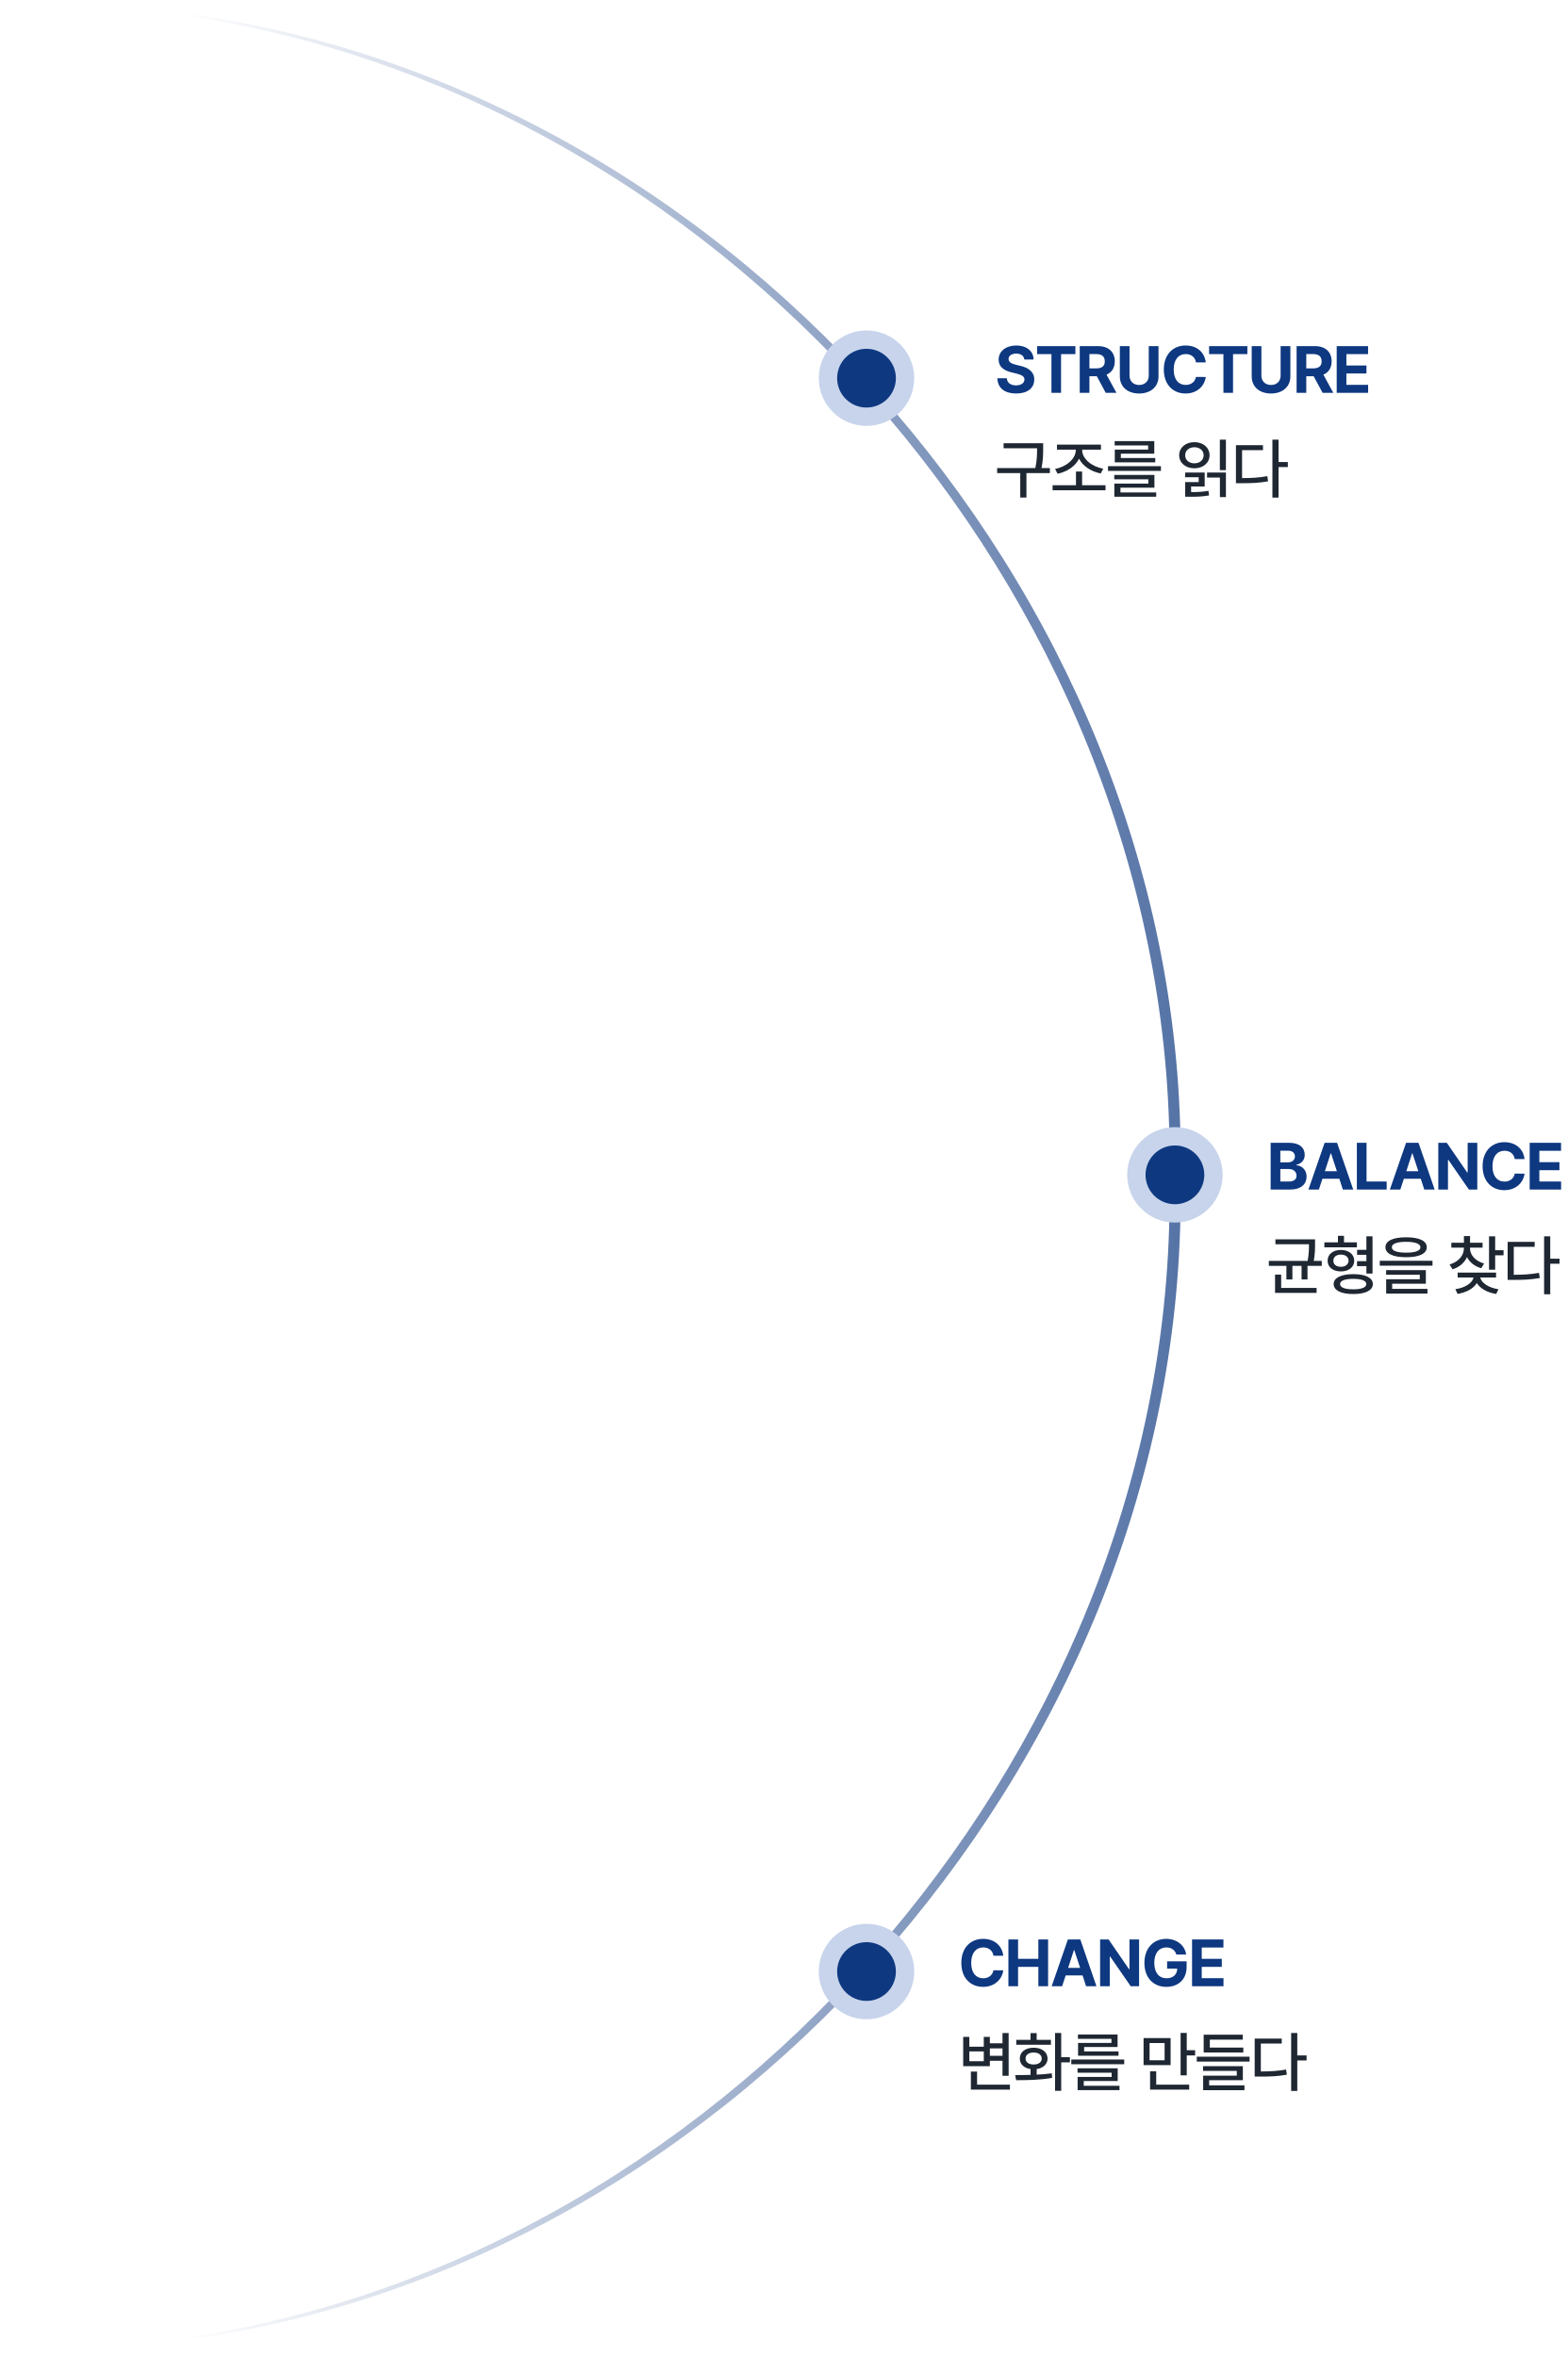
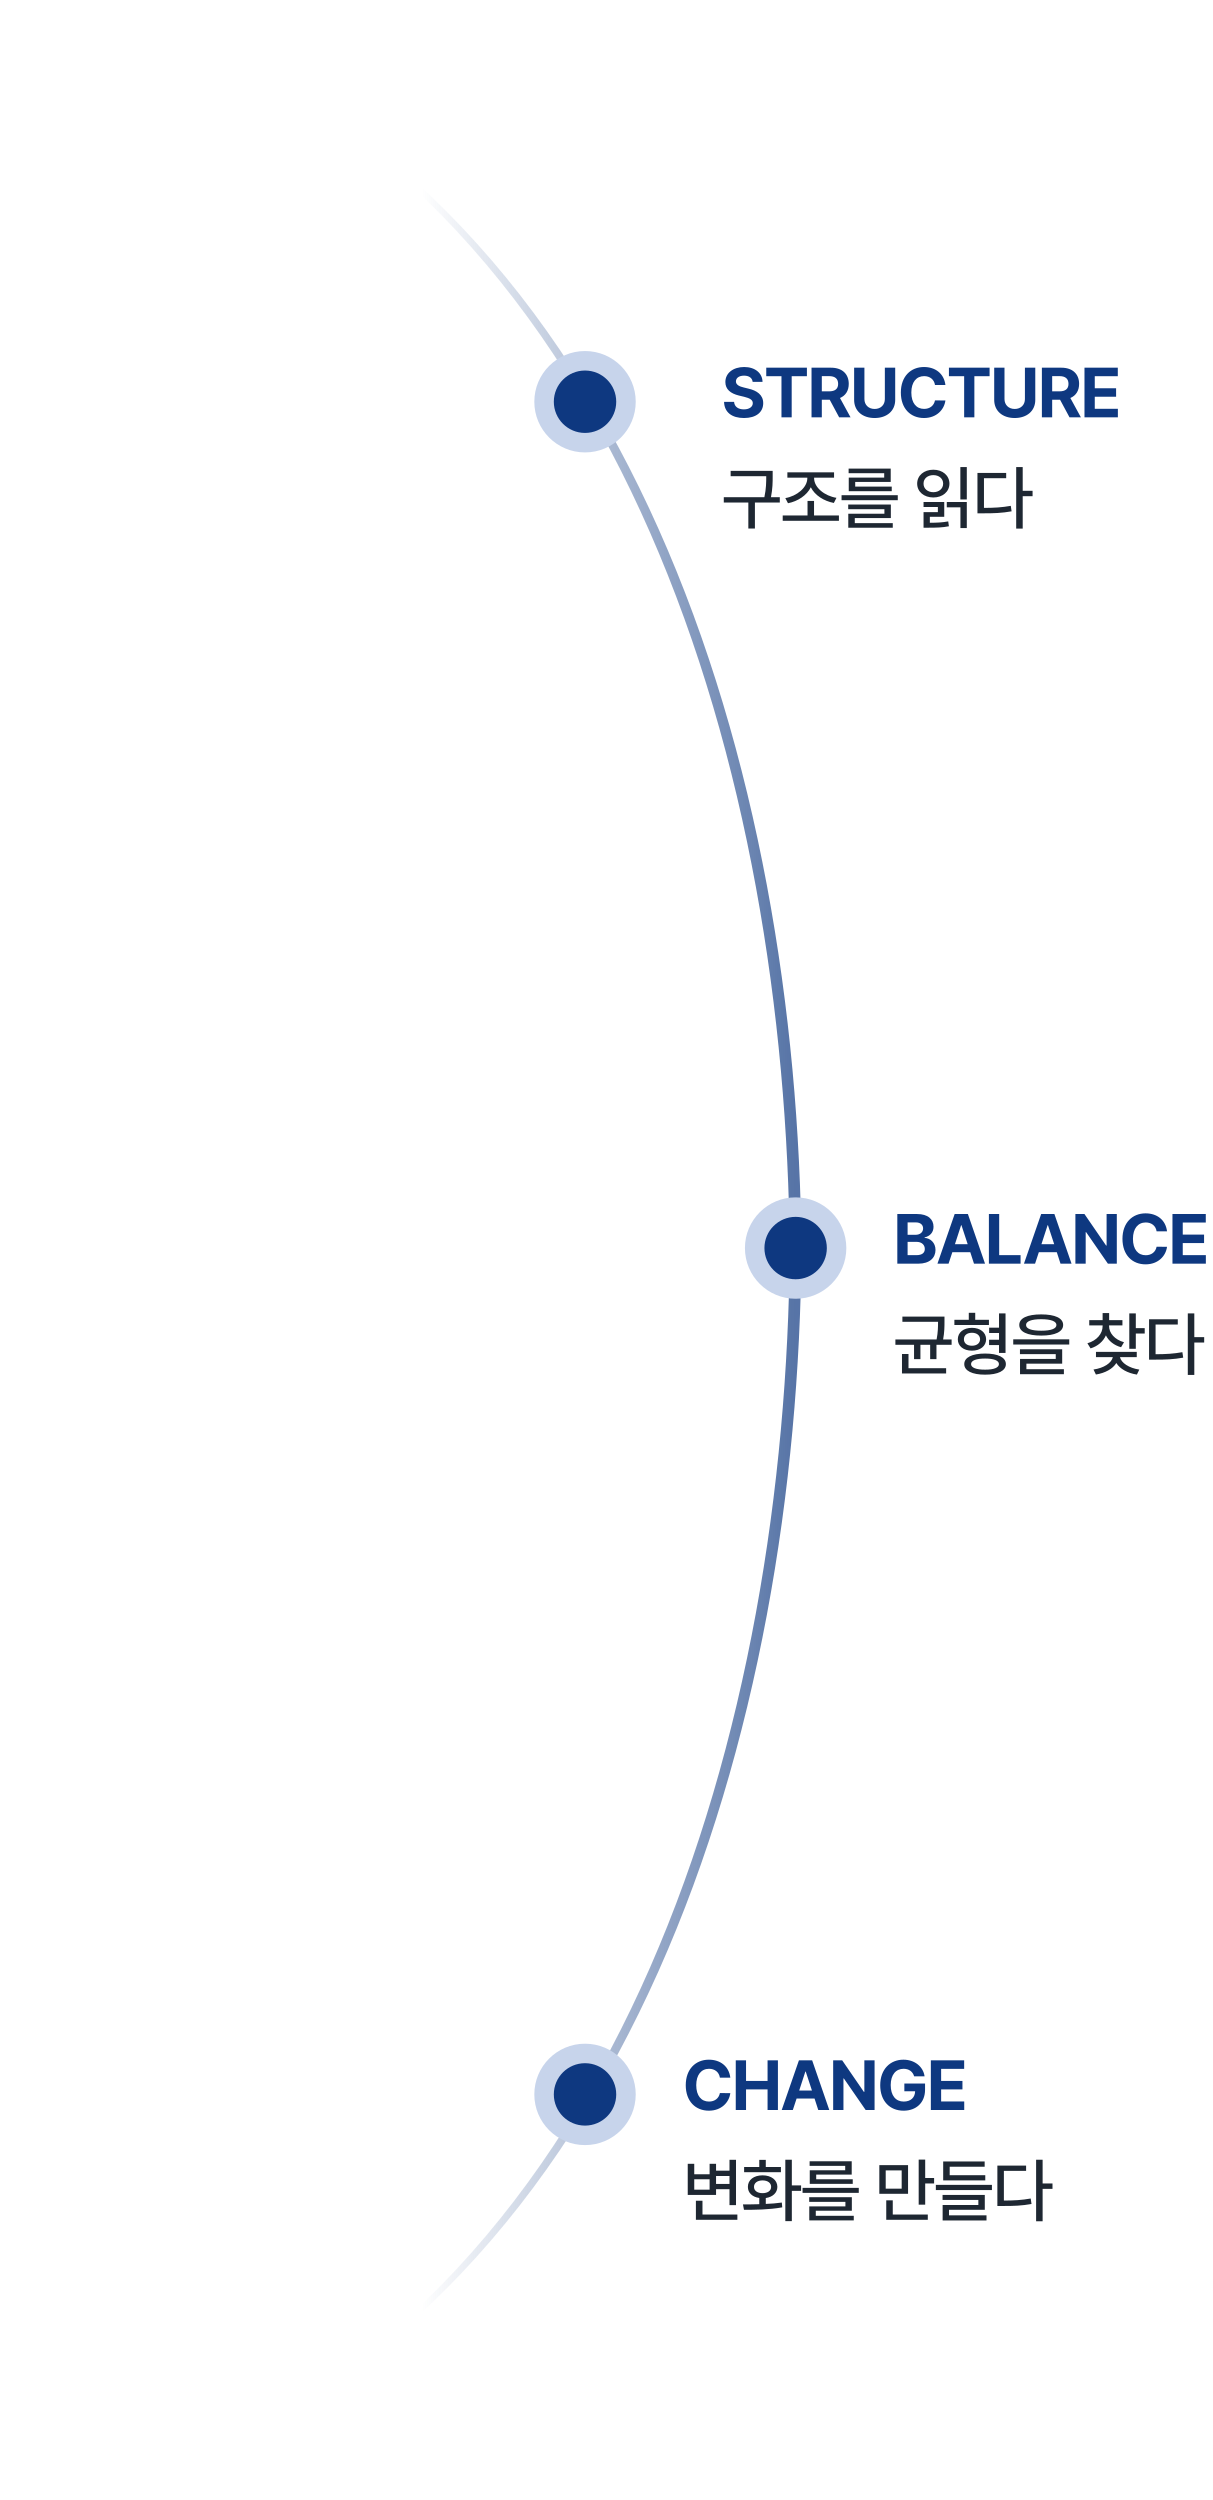
- <svg xmlns="http://www.w3.org/2000/svg" width="427" height="642" viewBox="0 0 427 642" fill="none">
-   <path d="M0 641.006C16.803 641.106 33.579 639.901 50.158 637.38C201.629 617.009 324.495 473.94 321.5 320.506C321.5 320.506 321.5 320.506 321.5 320.506C324.495 167.072 201.629 24.003 50.158 3.632C33.579 1.111 16.802 -0.095 0 0.006C16.802 0.105 33.548 1.5 50.07 4.195C200.968 26.298 321.384 168.618 318.5 320.506C318.5 320.506 318.5 320.506 318.5 320.506C321.384 472.393 200.968 614.714 50.07 636.817C33.548 639.511 16.803 640.906 0 641.006Z" fill="url(#paint0_linear_479_11)" fill-opacity="0.7" />
-   <path d="M278.98 97.918C278.875 96.916 278.066 96.318 276.783 96.318C275.447 96.318 274.709 96.934 274.691 97.777C274.674 98.691 275.641 99.113 276.73 99.359L277.873 99.641C280.053 100.133 281.688 101.24 281.688 103.367C281.688 105.705 279.859 107.182 276.766 107.182C273.689 107.182 271.721 105.758 271.65 103.033H274.217C274.305 104.316 275.324 104.967 276.73 104.967C278.119 104.967 279.016 104.316 279.016 103.367C279.016 102.506 278.225 102.102 276.836 101.75L275.447 101.416C273.303 100.889 271.984 99.816 271.984 97.953C271.984 95.633 274.023 94.103 276.801 94.103C279.613 94.103 281.477 95.668 281.512 97.918H278.98ZM282.468 96.459V94.279H292.892V96.459H288.989V107.006H286.37V96.459H282.468ZM294.077 107.006V94.279H299.069C301.969 94.279 303.621 95.914 303.621 98.428C303.621 100.168 302.822 101.434 301.371 102.049L304.079 107.006H301.161L298.735 102.488H296.713V107.006H294.077ZM296.713 100.344H298.577C300.141 100.344 300.897 99.693 300.897 98.428C300.897 97.144 300.141 96.441 298.577 96.441H296.713V100.344ZM312.875 94.279H315.529V102.541C315.529 105.336 313.42 107.182 310.255 107.182C307.091 107.182 305 105.336 305 102.541V94.279H307.636V102.33C307.636 103.789 308.673 104.861 310.255 104.861C311.855 104.861 312.875 103.789 312.875 102.33V94.279ZM325.731 98.709C325.52 97.303 324.43 96.441 322.954 96.441C320.968 96.441 319.667 97.971 319.667 100.643C319.667 103.385 320.985 104.844 322.936 104.844C324.395 104.844 325.468 104.035 325.731 102.664L328.403 102.682C328.104 105.037 326.136 107.182 322.901 107.182C319.491 107.182 316.977 104.791 316.977 100.643C316.977 96.494 319.544 94.103 322.901 94.103C325.837 94.103 328.052 95.791 328.403 98.709H325.731ZM329.307 96.459V94.279H339.73V96.459H335.828V107.006H333.209V96.459H329.307ZM348.79 94.279H351.445V102.541C351.445 105.336 349.335 107.182 346.171 107.182C343.007 107.182 340.915 105.336 340.915 102.541V94.279H343.552V102.33C343.552 103.789 344.589 104.861 346.171 104.861C347.771 104.861 348.79 103.789 348.79 102.33V94.279ZM353.139 107.006V94.279H358.131C361.032 94.279 362.684 95.914 362.684 98.428C362.684 100.168 361.884 101.434 360.434 102.049L363.141 107.006H360.223L357.797 102.488H355.776V107.006H353.139ZM355.776 100.344H357.639C359.204 100.344 359.959 99.693 359.959 98.428C359.959 97.144 359.204 96.441 357.639 96.441H355.776V100.344ZM364.062 107.006V94.279H372.605V96.459H366.699V99.553H372.166V101.732H366.699V104.826H372.623V107.006H364.062Z" fill="#0E3880" />
-   <path d="M284.113 120.734V122.123C284.113 123.617 284.113 125.234 283.674 127.484H285.941V128.855H279.561V135.518H277.873V128.855H271.58V127.484H281.986C282.461 125.243 282.461 123.591 282.461 122.123V122.105H273.338V120.734H284.113ZM301.101 132.16V133.531H286.687V132.16H293.05V128.434H294.72V132.16H301.101ZM294.738 122.615C294.738 125.023 297.462 127.168 300.468 127.643L299.8 128.961C297.26 128.478 294.913 127.001 293.894 124.936C292.865 127.027 290.536 128.548 288.04 129.031L287.355 127.713C290.29 127.221 292.997 125.023 292.997 122.615V122.475H287.882V121.104H299.853V122.475H294.738V122.615ZM316.19 126.975V128.258H301.776V126.975H316.19ZM314.414 129.365V132.828H305.168V134.129H314.907V135.307H303.498V131.721H312.762V130.561H303.481V129.365H314.414ZM314.379 120.154V123.564H305.274V124.76H314.643V125.938H303.621V122.457H312.709V121.332H303.586V120.154H314.379ZM333.888 119.75V128.064H332.235V119.75H333.888ZM328.104 128.715V132.512H324.413V134.041C326.373 134.032 327.63 133.962 329.124 133.689L329.3 134.938C327.559 135.271 326.188 135.307 323.78 135.307H322.796V131.316H326.47V129.998H322.796V128.715H328.104ZM333.888 128.715V135.395H332.253V130.086H328.755V128.715H333.888ZM325.309 120.436C327.682 120.436 329.423 121.912 329.44 124.004C329.423 126.096 327.682 127.555 325.309 127.555C322.919 127.555 321.161 126.096 321.161 124.004C321.161 121.912 322.919 120.436 325.309 120.436ZM325.309 121.824C323.85 121.824 322.778 122.703 322.796 124.004C322.778 125.305 323.85 126.201 325.309 126.201C326.751 126.201 327.823 125.305 327.823 124.004C327.823 122.703 326.751 121.824 325.309 121.824ZM348.221 119.75V125.85H350.752V127.221H348.221V135.535H346.551V119.75H348.221ZM343.984 121.262V122.615H338.289V130.227C340.935 130.218 342.921 130.104 345.162 129.699L345.373 131.105C342.912 131.545 340.82 131.633 337.885 131.615H336.619V121.262H343.984Z" fill="#1E2732" />
-   <circle cx="236" cy="103.006" r="13" fill="#C7D4EB" />
-   <circle cx="236" cy="103.006" r="8" fill="#0E3880" />
-   <path d="M346.072 324.006V311.279H351.135C353.947 311.279 355.354 312.633 355.354 314.549C355.354 316.043 354.387 316.975 353.068 317.273V317.396C354.51 317.467 355.863 318.609 355.863 320.49C355.863 322.512 354.352 324.006 351.469 324.006H346.072ZM350.941 321.826C352.471 321.826 353.121 321.193 353.121 320.244C353.121 319.172 352.312 318.416 351.012 318.416H348.709V321.826H350.941ZM350.748 316.605C351.855 316.605 352.682 315.99 352.682 314.971C352.682 314.057 352.014 313.424 350.801 313.424H348.709V316.605H350.748ZM359.21 324.006H356.363L360.775 311.279H364.167L368.562 324.006H365.732L364.782 321.07H360.177L359.21 324.006ZM360.845 319.014H364.114L362.515 314.145H362.427L360.845 319.014ZM369.553 324.006V311.279H372.19V321.826H377.674V324.006H369.553ZM381.39 324.006H378.543L382.955 311.279H386.347L390.742 324.006H387.912L386.963 321.07H382.357L381.39 324.006ZM383.025 319.014H386.295L384.695 314.145H384.607L383.025 319.014ZM402.35 311.279V324.006H400.065L394.475 315.92H394.37V324.006H391.733V311.279H394.054L399.608 319.365H399.731V311.279H402.35ZM412.553 315.709C412.342 314.303 411.252 313.441 409.775 313.441C407.789 313.441 406.488 314.971 406.488 317.643C406.488 320.385 407.807 321.844 409.758 321.844C411.217 321.844 412.289 321.035 412.553 319.664L415.225 319.682C414.926 322.037 412.957 324.182 409.723 324.182C406.312 324.182 403.799 321.791 403.799 317.643C403.799 313.494 406.365 311.104 409.723 311.104C412.658 311.104 414.873 312.791 415.225 315.709H412.553ZM416.62 324.006V311.279H425.163V313.459H419.257V316.553H424.724V318.732H419.257V321.826H425.181V324.006H416.62Z" fill="#0E3880" />
-   <path d="M358.166 337.576V338.824C358.166 340.081 358.166 341.54 357.814 343.447H359.994V344.801H356.109V348.492H354.492V344.801H351.996V348.492H350.361V344.801H345.58V343.447H356.145C356.505 341.558 356.514 340.151 356.514 338.912H347.373V337.576H358.166ZM358.588 350.812V352.166H347.268V347.174H348.938V350.812H358.588ZM369.564 338.402V339.738H360.704V338.402H364.396V336.609H366.048V338.402H369.564ZM365.204 340.459C367.331 340.459 368.825 341.637 368.843 343.395C368.825 345.152 367.331 346.312 365.204 346.312C363.06 346.312 361.583 345.152 361.583 343.395C361.583 341.637 363.06 340.459 365.204 340.459ZM365.204 341.725C363.956 341.725 363.148 342.375 363.148 343.395C363.148 344.414 363.956 345.047 365.204 345.047C366.435 345.047 367.279 344.414 367.296 343.395C367.279 342.375 366.435 341.725 365.204 341.725ZM373.818 336.75V346.893H372.148V344.871H369.599V343.518H372.148V341.777H369.616V340.424H372.148V336.75H373.818ZM368.579 347.051C371.884 347.051 373.905 348.035 373.905 349.758C373.905 351.463 371.884 352.482 368.579 352.465C365.257 352.482 363.236 351.463 363.236 349.758C363.236 348.035 365.257 347.051 368.579 347.051ZM368.579 348.334C366.312 348.334 364.976 348.826 364.976 349.758C364.976 350.672 366.312 351.199 368.579 351.182C370.794 351.199 372.13 350.672 372.13 349.758C372.13 348.826 370.794 348.334 368.579 348.334ZM382.965 337.014C386.516 337.014 388.59 337.963 388.59 339.721C388.59 341.479 386.516 342.445 382.965 342.445C379.414 342.445 377.34 341.479 377.34 339.721C377.34 337.963 379.414 337.014 382.965 337.014ZM382.965 338.244C380.452 338.244 379.063 338.789 379.08 339.721C379.063 340.688 380.452 341.197 382.965 341.197C385.479 341.197 386.868 340.688 386.868 339.721C386.868 338.789 385.479 338.244 382.965 338.244ZM390.155 343.412V344.748H375.793V343.412H390.155ZM388.344 345.961V349.652H379.168V351.059H388.784V352.342H377.534V348.439H386.692V347.209H377.516V345.961H388.344ZM400.364 340.002C400.364 341.795 401.788 343.482 404.196 344.15L403.44 345.434C401.603 344.924 400.259 343.816 399.555 342.393C398.861 343.948 397.481 345.161 395.618 345.732L394.809 344.414C397.218 343.729 398.712 341.971 398.712 340.002V339.826H395.284V338.49H398.712V336.68H400.382V338.49H403.792V339.826H400.364V340.002ZM407.22 336.75V340.529H409.505V341.918H407.22V345.838H405.55V336.75H407.22ZM407.466 346.629V347.965H403.159C403.458 349.433 405.479 350.777 408.116 351.164L407.501 352.447C405.11 352.078 403.141 350.979 402.227 349.477C401.322 350.971 399.371 352.052 396.989 352.43L396.374 351.146C399.019 350.777 401.014 349.477 401.331 347.965H397.007V346.629H407.466ZM422.221 336.75V342.85H424.752V344.221H422.221V352.535H420.551V336.75H422.221ZM417.984 338.262V339.615H412.289V347.227C414.935 347.218 416.921 347.104 419.162 346.699L419.373 348.105C416.912 348.545 414.82 348.633 411.885 348.615H410.619V338.262H417.984Z" fill="#1E2732" />
-   <circle cx="320" cy="320.006" r="13" fill="#C7D4EB" />
-   <circle cx="320" cy="320.006" r="8" fill="#0E3880" />
-   <path d="M270.58 532.709C270.369 531.303 269.279 530.441 267.803 530.441C265.816 530.441 264.516 531.971 264.516 534.643C264.516 537.385 265.834 538.844 267.785 538.844C269.244 538.844 270.316 538.035 270.58 536.664L273.252 536.682C272.953 539.037 270.984 541.182 267.75 541.182C264.34 541.182 261.826 538.791 261.826 534.643C261.826 530.494 264.393 528.104 267.75 528.104C270.686 528.104 272.9 529.791 273.252 532.709H270.58ZM274.648 541.006V528.279H277.284V533.553H282.804V528.279H285.458V541.006H282.804V535.732H277.284V541.006H274.648ZM289.28 541.006H286.432L290.844 528.279H294.237L298.631 541.006H295.801L294.852 538.07H290.246L289.28 541.006ZM290.914 536.014H294.184L292.584 531.145H292.496L290.914 536.014ZM310.24 528.279V541.006H307.955L302.365 532.92H302.259V541.006H299.623V528.279H301.943L307.498 536.365H307.621V528.279H310.24ZM320.389 532.375C320.038 531.18 319.071 530.441 317.682 530.441C315.714 530.441 314.378 531.953 314.378 534.625C314.378 537.314 315.679 538.844 317.7 538.844C319.519 538.844 320.6 537.815 320.636 536.207H317.876V534.221H323.184V535.803C323.184 539.143 320.899 541.182 317.682 541.182C314.114 541.182 311.688 538.686 311.688 534.66C311.688 530.529 314.272 528.104 317.63 528.104C320.495 528.104 322.71 529.861 323.061 532.375H320.389ZM324.668 541.006V528.279H333.211V530.459H327.305V533.553H332.771V535.732H327.305V538.826H333.229V541.006H324.668Z" fill="#0E3880" />
-   <path d="M274.711 553.768V565.404H273.041V561.309H269.596V562.785H262.336V554.805H264.006V557.477H267.943V554.805H269.596V556.562H273.041V553.768H274.711ZM275.062 567.812V569.166H264.428V564.262H266.115V567.812H275.062ZM264.006 561.432H267.943V558.76H264.006V561.432ZM269.596 559.955H273.041V557.934H269.596V559.955ZM289.027 553.75V560.342H291.4V561.748H289.027V569.5H287.357V553.75H289.027ZM276.493 565.211C277.733 565.211 279.174 565.211 280.677 565.158V563.559C278.902 563.312 277.741 562.24 277.759 560.711C277.741 558.936 279.271 557.758 281.521 557.758C283.753 557.758 285.3 558.936 285.318 560.711C285.3 562.24 284.122 563.321 282.347 563.576V565.088C283.744 565.035 285.151 564.921 286.46 564.736L286.566 565.967C283.155 566.582 279.464 566.6 276.757 566.6L276.493 565.211ZM286.232 555.613V556.949H276.792V555.613H280.677V553.785H282.347V555.613H286.232ZM281.521 559.059C280.202 559.059 279.323 559.709 279.323 560.711C279.323 561.713 280.202 562.328 281.521 562.328C282.839 562.328 283.718 561.713 283.718 560.711C283.718 559.709 282.839 559.059 281.521 559.059ZM306.19 560.975V562.258H291.776V560.975H306.19ZM304.414 563.365V566.828H295.168V568.129H304.907V569.307H293.498V565.721H302.762V564.561H293.481V563.365H304.414ZM304.379 554.154V557.564H295.274V558.76H304.643V559.938H293.621V556.457H302.709V555.332H293.586V554.154H304.379ZM318.825 555.139V562.486H311.46V555.139H318.825ZM313.095 556.492V561.168H317.19V556.492H313.095ZM323.22 553.732V558.443H325.505V559.85H323.22V565.281H321.55V553.732H323.22ZM323.888 567.812V569.166H313.235V564.174H314.905V567.812H323.888ZM340.33 560.201V561.537H325.951V560.201H340.33ZM338.625 557.723V559.059H327.832V554.207H338.467V555.561H329.502V557.723H338.625ZM338.502 562.785V566.6H329.326V568.006H338.941V569.324H327.691V565.369H336.85V564.068H327.674V562.785H338.502ZM353.327 553.75V559.85H355.859V561.221H353.327V569.535H351.657V553.75H353.327ZM349.091 555.262V556.615H343.396V564.227C346.041 564.218 348.028 564.104 350.269 563.699L350.48 565.105C348.019 565.545 345.927 565.633 342.991 565.615H341.726V555.262H349.091Z" fill="#1E2732" />
-   <circle cx="236" cy="537.006" r="13" fill="#C7D4EB" />
-   <circle cx="236" cy="537.006" r="8" fill="#0E3880" />
+ <svg xmlns="http://www.w3.org/2000/svg" width="311" height="641" viewBox="0 0 311 641" fill="none">
+   <path d="M0 641.004C13.909 641.114 27.834 638.968 41.125 634.788C163.494 587.762 204.54 441.574 205.5 320.504C204.54 199.434 163.494 53.245 41.125 6.22C27.834 2.04 13.909 -0.106 0 0.004C13.909 0.094 27.769 2.428 40.951 6.763C161.935 55.074 201.437 200.086 202.5 320.504C202.5 320.504 202.5 320.504 202.5 320.504C201.437 440.922 161.935 585.933 40.951 634.245C27.769 638.579 13.909 640.914 0 641.004Z" fill="url(#paint0_linear_525_3)" fill-opacity="0.7" />
+   <path d="M192.98 97.916C192.875 96.914 192.066 96.316 190.783 96.316C189.447 96.316 188.709 96.932 188.691 97.775C188.674 98.689 189.641 99.111 190.73 99.357L191.873 99.639C194.053 100.131 195.688 101.238 195.688 103.365C195.688 105.703 193.859 107.18 190.766 107.18C187.689 107.18 185.721 105.756 185.65 103.031H188.217C188.305 104.314 189.324 104.965 190.73 104.965C192.119 104.965 193.016 104.314 193.016 103.365C193.016 102.504 192.225 102.1 190.836 101.748L189.447 101.414C187.303 100.887 185.984 99.814 185.984 97.951C185.984 95.631 188.023 94.102 190.801 94.102C193.613 94.102 195.477 95.666 195.512 97.916H192.98ZM196.468 96.457V94.277H206.892V96.457H202.989V107.004H200.37V96.457H196.468ZM208.077 107.004V94.277H213.069C215.969 94.277 217.621 95.912 217.621 98.426C217.621 100.166 216.822 101.432 215.371 102.047L218.079 107.004H215.161L212.735 102.486H210.713V107.004H208.077ZM210.713 100.342H212.577C214.141 100.342 214.897 99.691 214.897 98.426C214.897 97.143 214.141 96.439 212.577 96.439H210.713V100.342ZM226.875 94.277H229.529V102.539C229.529 105.334 227.42 107.18 224.255 107.18C221.091 107.18 219 105.334 219 102.539V94.277H221.636V102.328C221.636 103.787 222.673 104.859 224.255 104.859C225.855 104.859 226.875 103.787 226.875 102.328V94.277ZM239.731 98.707C239.52 97.301 238.43 96.439 236.954 96.439C234.968 96.439 233.667 97.969 233.667 100.641C233.667 103.383 234.985 104.842 236.936 104.842C238.395 104.842 239.468 104.033 239.731 102.662L242.403 102.68C242.104 105.035 240.136 107.18 236.901 107.18C233.491 107.18 230.977 104.789 230.977 100.641C230.977 96.492 233.544 94.102 236.901 94.102C239.837 94.102 242.052 95.789 242.403 98.707H239.731ZM243.307 96.457V94.277H253.73V96.457H249.828V107.004H247.209V96.457H243.307ZM262.79 94.277H265.445V102.539C265.445 105.334 263.335 107.18 260.171 107.18C257.007 107.18 254.915 105.334 254.915 102.539V94.277H257.552V102.328C257.552 103.787 258.589 104.859 260.171 104.859C261.771 104.859 262.79 103.787 262.79 102.328V94.277ZM267.139 107.004V94.277H272.131C275.032 94.277 276.684 95.912 276.684 98.426C276.684 100.166 275.884 101.432 274.434 102.047L277.141 107.004H274.223L271.797 102.486H269.776V107.004H267.139ZM269.776 100.342H271.639C273.204 100.342 273.959 99.691 273.959 98.426C273.959 97.143 273.204 96.439 271.639 96.439H269.776V100.342ZM278.062 107.004V94.277H286.605V96.457H280.699V99.551H286.166V101.73H280.699V104.824H286.623V107.004H278.062Z" fill="#0E3880" />
+   <path d="M198.113 120.732V122.121C198.113 123.615 198.113 125.232 197.674 127.482H199.941V128.854H193.561V135.516H191.873V128.854H185.58V127.482H195.986C196.461 125.241 196.461 123.589 196.461 122.121V122.104H187.338V120.732H198.113ZM215.101 132.158V133.529H200.687V132.158H207.05V128.432H208.72V132.158H215.101ZM208.738 122.613C208.738 125.021 211.462 127.166 214.468 127.641L213.8 128.959C211.26 128.476 208.913 126.999 207.894 124.934C206.865 127.025 204.536 128.546 202.04 129.029L201.355 127.711C204.29 127.219 206.997 125.021 206.997 122.613V122.473H201.882V121.102H213.853V122.473H208.738V122.613ZM230.19 126.973V128.256H215.776V126.973H230.19ZM228.414 129.363V132.826H219.168V134.127H228.907V135.305H217.498V131.719H226.762V130.559H217.481V129.363H228.414ZM228.379 120.152V123.562H219.274V124.758H228.643V125.936H217.621V122.455H226.709V121.33H217.586V120.152H228.379ZM247.888 119.748V128.062H246.235V119.748H247.888ZM242.104 128.713V132.51H238.413V134.039C240.373 134.03 241.63 133.96 243.124 133.688L243.3 134.936C241.559 135.27 240.188 135.305 237.78 135.305H236.796V131.314H240.47V129.996H236.796V128.713H242.104ZM247.888 128.713V135.393H246.253V130.084H242.755V128.713H247.888ZM239.309 120.434C241.682 120.434 243.423 121.91 243.44 124.002C243.423 126.094 241.682 127.553 239.309 127.553C236.919 127.553 235.161 126.094 235.161 124.002C235.161 121.91 236.919 120.434 239.309 120.434ZM239.309 121.822C237.85 121.822 236.778 122.701 236.796 124.002C236.778 125.303 237.85 126.199 239.309 126.199C240.751 126.199 241.823 125.303 241.823 124.002C241.823 122.701 240.751 121.822 239.309 121.822ZM262.221 119.748V125.848H264.752V127.219H262.221V135.533H260.551V119.748H262.221ZM257.984 121.26V122.613H252.289V130.225C254.935 130.216 256.921 130.102 259.162 129.697L259.373 131.104C256.912 131.543 254.82 131.631 251.885 131.613H250.619V121.26H257.984Z" fill="#1E2732" />
+   <circle cx="150" cy="103.004" r="13" fill="#C7D4EB" />
+   <circle cx="150" cy="103.004" r="8" fill="#0E3880" />
+   <path d="M230.072 324.004V311.277H235.135C237.947 311.277 239.354 312.631 239.354 314.547C239.354 316.041 238.387 316.973 237.068 317.271V317.395C238.51 317.465 239.863 318.607 239.863 320.488C239.863 322.51 238.352 324.004 235.469 324.004H230.072ZM234.941 321.824C236.471 321.824 237.121 321.191 237.121 320.242C237.121 319.17 236.312 318.414 235.012 318.414H232.709V321.824H234.941ZM234.748 316.604C235.855 316.604 236.682 315.988 236.682 314.969C236.682 314.055 236.014 313.422 234.801 313.422H232.709V316.604H234.748ZM243.21 324.004H240.363L244.775 311.277H248.167L252.562 324.004H249.732L248.782 321.068H244.177L243.21 324.004ZM244.845 319.012H248.114L246.515 314.143H246.427L244.845 319.012ZM253.553 324.004V311.277H256.19V321.824H261.674V324.004H253.553ZM265.39 324.004H262.543L266.955 311.277H270.347L274.742 324.004H271.912L270.963 321.068H266.357L265.39 324.004ZM267.025 319.012H270.295L268.695 314.143H268.607L267.025 319.012ZM286.35 311.277V324.004H284.065L278.475 315.918H278.37V324.004H275.733V311.277H278.054L283.608 319.363H283.731V311.277H286.35ZM296.553 315.707C296.342 314.301 295.252 313.439 293.775 313.439C291.789 313.439 290.488 314.969 290.488 317.641C290.488 320.383 291.807 321.842 293.758 321.842C295.217 321.842 296.289 321.033 296.553 319.662L299.225 319.68C298.926 322.035 296.957 324.18 293.723 324.18C290.312 324.18 287.799 321.789 287.799 317.641C287.799 313.492 290.365 311.102 293.723 311.102C296.658 311.102 298.873 312.789 299.225 315.707H296.553ZM300.62 324.004V311.277H309.163V313.457H303.257V316.551H308.724V318.73H303.257V321.824H309.181V324.004H300.62Z" fill="#0E3880" />
+   <path d="M242.166 337.574V338.822C242.166 340.079 242.166 341.538 241.814 343.445H243.994V344.799H240.109V348.49H238.492V344.799H235.996V348.49H234.361V344.799H229.58V343.445H240.145C240.505 341.556 240.514 340.149 240.514 338.91H231.373V337.574H242.166ZM242.588 350.811V352.164H231.268V347.172H232.938V350.811H242.588ZM253.564 338.4V339.736H244.704V338.4H248.396V336.607H250.048V338.4H253.564ZM249.204 340.457C251.331 340.457 252.825 341.635 252.843 343.393C252.825 345.15 251.331 346.311 249.204 346.311C247.06 346.311 245.583 345.15 245.583 343.393C245.583 341.635 247.06 340.457 249.204 340.457ZM249.204 341.723C247.956 341.723 247.148 342.373 247.148 343.393C247.148 344.412 247.956 345.045 249.204 345.045C250.435 345.045 251.279 344.412 251.296 343.393C251.279 342.373 250.435 341.723 249.204 341.723ZM257.818 336.748V346.891H256.148V344.869H253.599V343.516H256.148V341.775H253.616V340.422H256.148V336.748H257.818ZM252.579 347.049C255.884 347.049 257.905 348.033 257.905 349.756C257.905 351.461 255.884 352.48 252.579 352.463C249.257 352.48 247.236 351.461 247.236 349.756C247.236 348.033 249.257 347.049 252.579 347.049ZM252.579 348.332C250.312 348.332 248.976 348.824 248.976 349.756C248.976 350.67 250.312 351.197 252.579 351.18C254.794 351.197 256.13 350.67 256.13 349.756C256.13 348.824 254.794 348.332 252.579 348.332ZM266.965 337.012C270.516 337.012 272.59 337.961 272.59 339.719C272.59 341.477 270.516 342.443 266.965 342.443C263.414 342.443 261.34 341.477 261.34 339.719C261.34 337.961 263.414 337.012 266.965 337.012ZM266.965 338.242C264.452 338.242 263.063 338.787 263.08 339.719C263.063 340.686 264.452 341.195 266.965 341.195C269.479 341.195 270.868 340.686 270.868 339.719C270.868 338.787 269.479 338.242 266.965 338.242ZM274.155 343.41V344.746H259.793V343.41H274.155ZM272.344 345.959V349.65H263.168V351.057H272.784V352.34H261.534V348.438H270.692V347.207H261.516V345.959H272.344ZM284.364 340C284.364 341.793 285.788 343.48 288.196 344.148L287.44 345.432C285.603 344.922 284.259 343.814 283.555 342.391C282.861 343.946 281.481 345.159 279.618 345.73L278.809 344.412C281.218 343.727 282.712 341.969 282.712 340V339.824H279.284V338.488H282.712V336.678H284.382V338.488H287.792V339.824H284.364V340ZM291.22 336.748V340.527H293.505V341.916H291.22V345.836H289.55V336.748H291.22ZM291.466 346.627V347.963H287.159C287.458 349.431 289.479 350.775 292.116 351.162L291.501 352.445C289.11 352.076 287.141 350.978 286.227 349.475C285.322 350.969 283.371 352.05 280.989 352.428L280.374 351.145C283.019 350.775 285.014 349.475 285.331 347.963H281.007V346.627H291.466ZM306.221 336.748V342.848H308.752V344.219H306.221V352.533H304.551V336.748H306.221ZM301.984 338.26V339.613H296.289V347.225C298.935 347.216 300.921 347.102 303.162 346.697L303.373 348.104C300.912 348.543 298.82 348.631 295.885 348.613H294.619V338.26H301.984Z" fill="#1E2732" />
+   <circle cx="204" cy="320.004" r="13" fill="#C7D4EB" />
+   <circle cx="204" cy="320.004" r="8" fill="#0E3880" />
+   <path d="M184.58 532.707C184.369 531.301 183.279 530.439 181.803 530.439C179.816 530.439 178.516 531.969 178.516 534.641C178.516 537.383 179.834 538.842 181.785 538.842C183.244 538.842 184.316 538.033 184.58 536.662L187.252 536.68C186.953 539.035 184.984 541.18 181.75 541.18C178.34 541.18 175.826 538.789 175.826 534.641C175.826 530.492 178.393 528.102 181.75 528.102C184.686 528.102 186.9 529.789 187.252 532.707H184.58ZM188.648 541.004V528.277H191.284V533.551H196.804V528.277H199.458V541.004H196.804V535.73H191.284V541.004H188.648ZM203.28 541.004H200.432L204.844 528.277H208.237L212.631 541.004H209.801L208.852 538.068H204.246L203.28 541.004ZM204.914 536.012H208.184L206.584 531.143H206.496L204.914 536.012ZM224.24 528.277V541.004H221.955L216.365 532.918H216.259V541.004H213.623V528.277H215.943L221.498 536.363H221.621V528.277H224.24ZM234.389 532.373C234.038 531.178 233.071 530.439 231.682 530.439C229.714 530.439 228.378 531.951 228.378 534.623C228.378 537.312 229.679 538.842 231.7 538.842C233.519 538.842 234.6 537.813 234.636 536.205H231.876V534.219H237.184V535.801C237.184 539.141 234.899 541.18 231.682 541.18C228.114 541.18 225.688 538.684 225.688 534.658C225.688 530.527 228.272 528.102 231.63 528.102C234.495 528.102 236.71 529.859 237.061 532.373H234.389ZM238.668 541.004V528.277H247.211V530.457H241.305V533.551H246.771V535.73H241.305V538.824H247.229V541.004H238.668Z" fill="#0E3880" />
+   <path d="M188.711 553.766V565.402H187.041V561.307H183.596V562.783H176.336V554.803H178.006V557.475H181.943V554.803H183.596V556.561H187.041V553.766H188.711ZM189.062 567.811V569.164H178.428V564.26H180.115V567.811H189.062ZM178.006 561.43H181.943V558.758H178.006V561.43ZM183.596 559.953H187.041V557.932H183.596V559.953ZM203.027 553.748V560.34H205.4V561.746H203.027V569.498H201.357V553.748H203.027ZM190.493 565.209C191.733 565.209 193.174 565.209 194.677 565.156V563.557C192.902 563.311 191.741 562.238 191.759 560.709C191.741 558.934 193.271 557.756 195.521 557.756C197.753 557.756 199.3 558.934 199.318 560.709C199.3 562.238 198.122 563.319 196.347 563.574V565.086C197.744 565.033 199.151 564.919 200.46 564.734L200.566 565.965C197.155 566.58 193.464 566.598 190.757 566.598L190.493 565.209ZM200.232 555.611V556.947H190.792V555.611H194.677V553.783H196.347V555.611H200.232ZM195.521 559.057C194.202 559.057 193.323 559.707 193.323 560.709C193.323 561.711 194.202 562.326 195.521 562.326C196.839 562.326 197.718 561.711 197.718 560.709C197.718 559.707 196.839 559.057 195.521 559.057ZM220.19 560.973V562.256H205.776V560.973H220.19ZM218.414 563.363V566.826H209.168V568.127H218.907V569.305H207.498V565.719H216.762V564.559H207.481V563.363H218.414ZM218.379 554.152V557.562H209.274V558.758H218.643V559.936H207.621V556.455H216.709V555.33H207.586V554.152H218.379ZM232.825 555.137V562.484H225.46V555.137H232.825ZM227.095 556.49V561.166H231.19V556.49H227.095ZM237.22 553.73V558.441H239.505V559.848H237.22V565.279H235.55V553.73H237.22ZM237.888 567.811V569.164H227.235V564.172H228.905V567.811H237.888ZM254.33 560.199V561.535H239.951V560.199H254.33ZM252.625 557.721V559.057H241.832V554.205H252.467V555.559H243.502V557.721H252.625ZM252.502 562.783V566.598H243.326V568.004H252.941V569.322H241.691V565.367H250.85V564.066H241.674V562.783H252.502ZM267.327 553.748V559.848H269.859V561.219H267.327V569.533H265.657V553.748H267.327ZM263.091 555.26V556.613H257.396V564.225C260.041 564.216 262.028 564.102 264.269 563.697L264.48 565.104C262.019 565.543 259.927 565.631 256.991 565.613H255.726V555.26H263.091Z" fill="#1E2732" />
+   <circle cx="150" cy="537.004" r="13" fill="#C7D4EB" />
+   <circle cx="150" cy="537.004" r="8" fill="#0E3880" />
  <defs>
-     <linearGradient id="paint0_linear_479_11" x1="320" y1="320.506" x2="48" y2="320.506" gradientUnits="userSpaceOnUse">
+     <linearGradient id="paint0_linear_525_3" x1="204" y1="320.504" x2="30.6" y2="320.504" gradientUnits="userSpaceOnUse">
      <stop stop-color="#0E3880" />
-       <stop offset="1" stop-color="white" />
+       <stop offset="0.553" stop-color="#0E3880" stop-opacity="0" />
    </linearGradient>
  </defs>
</svg>
